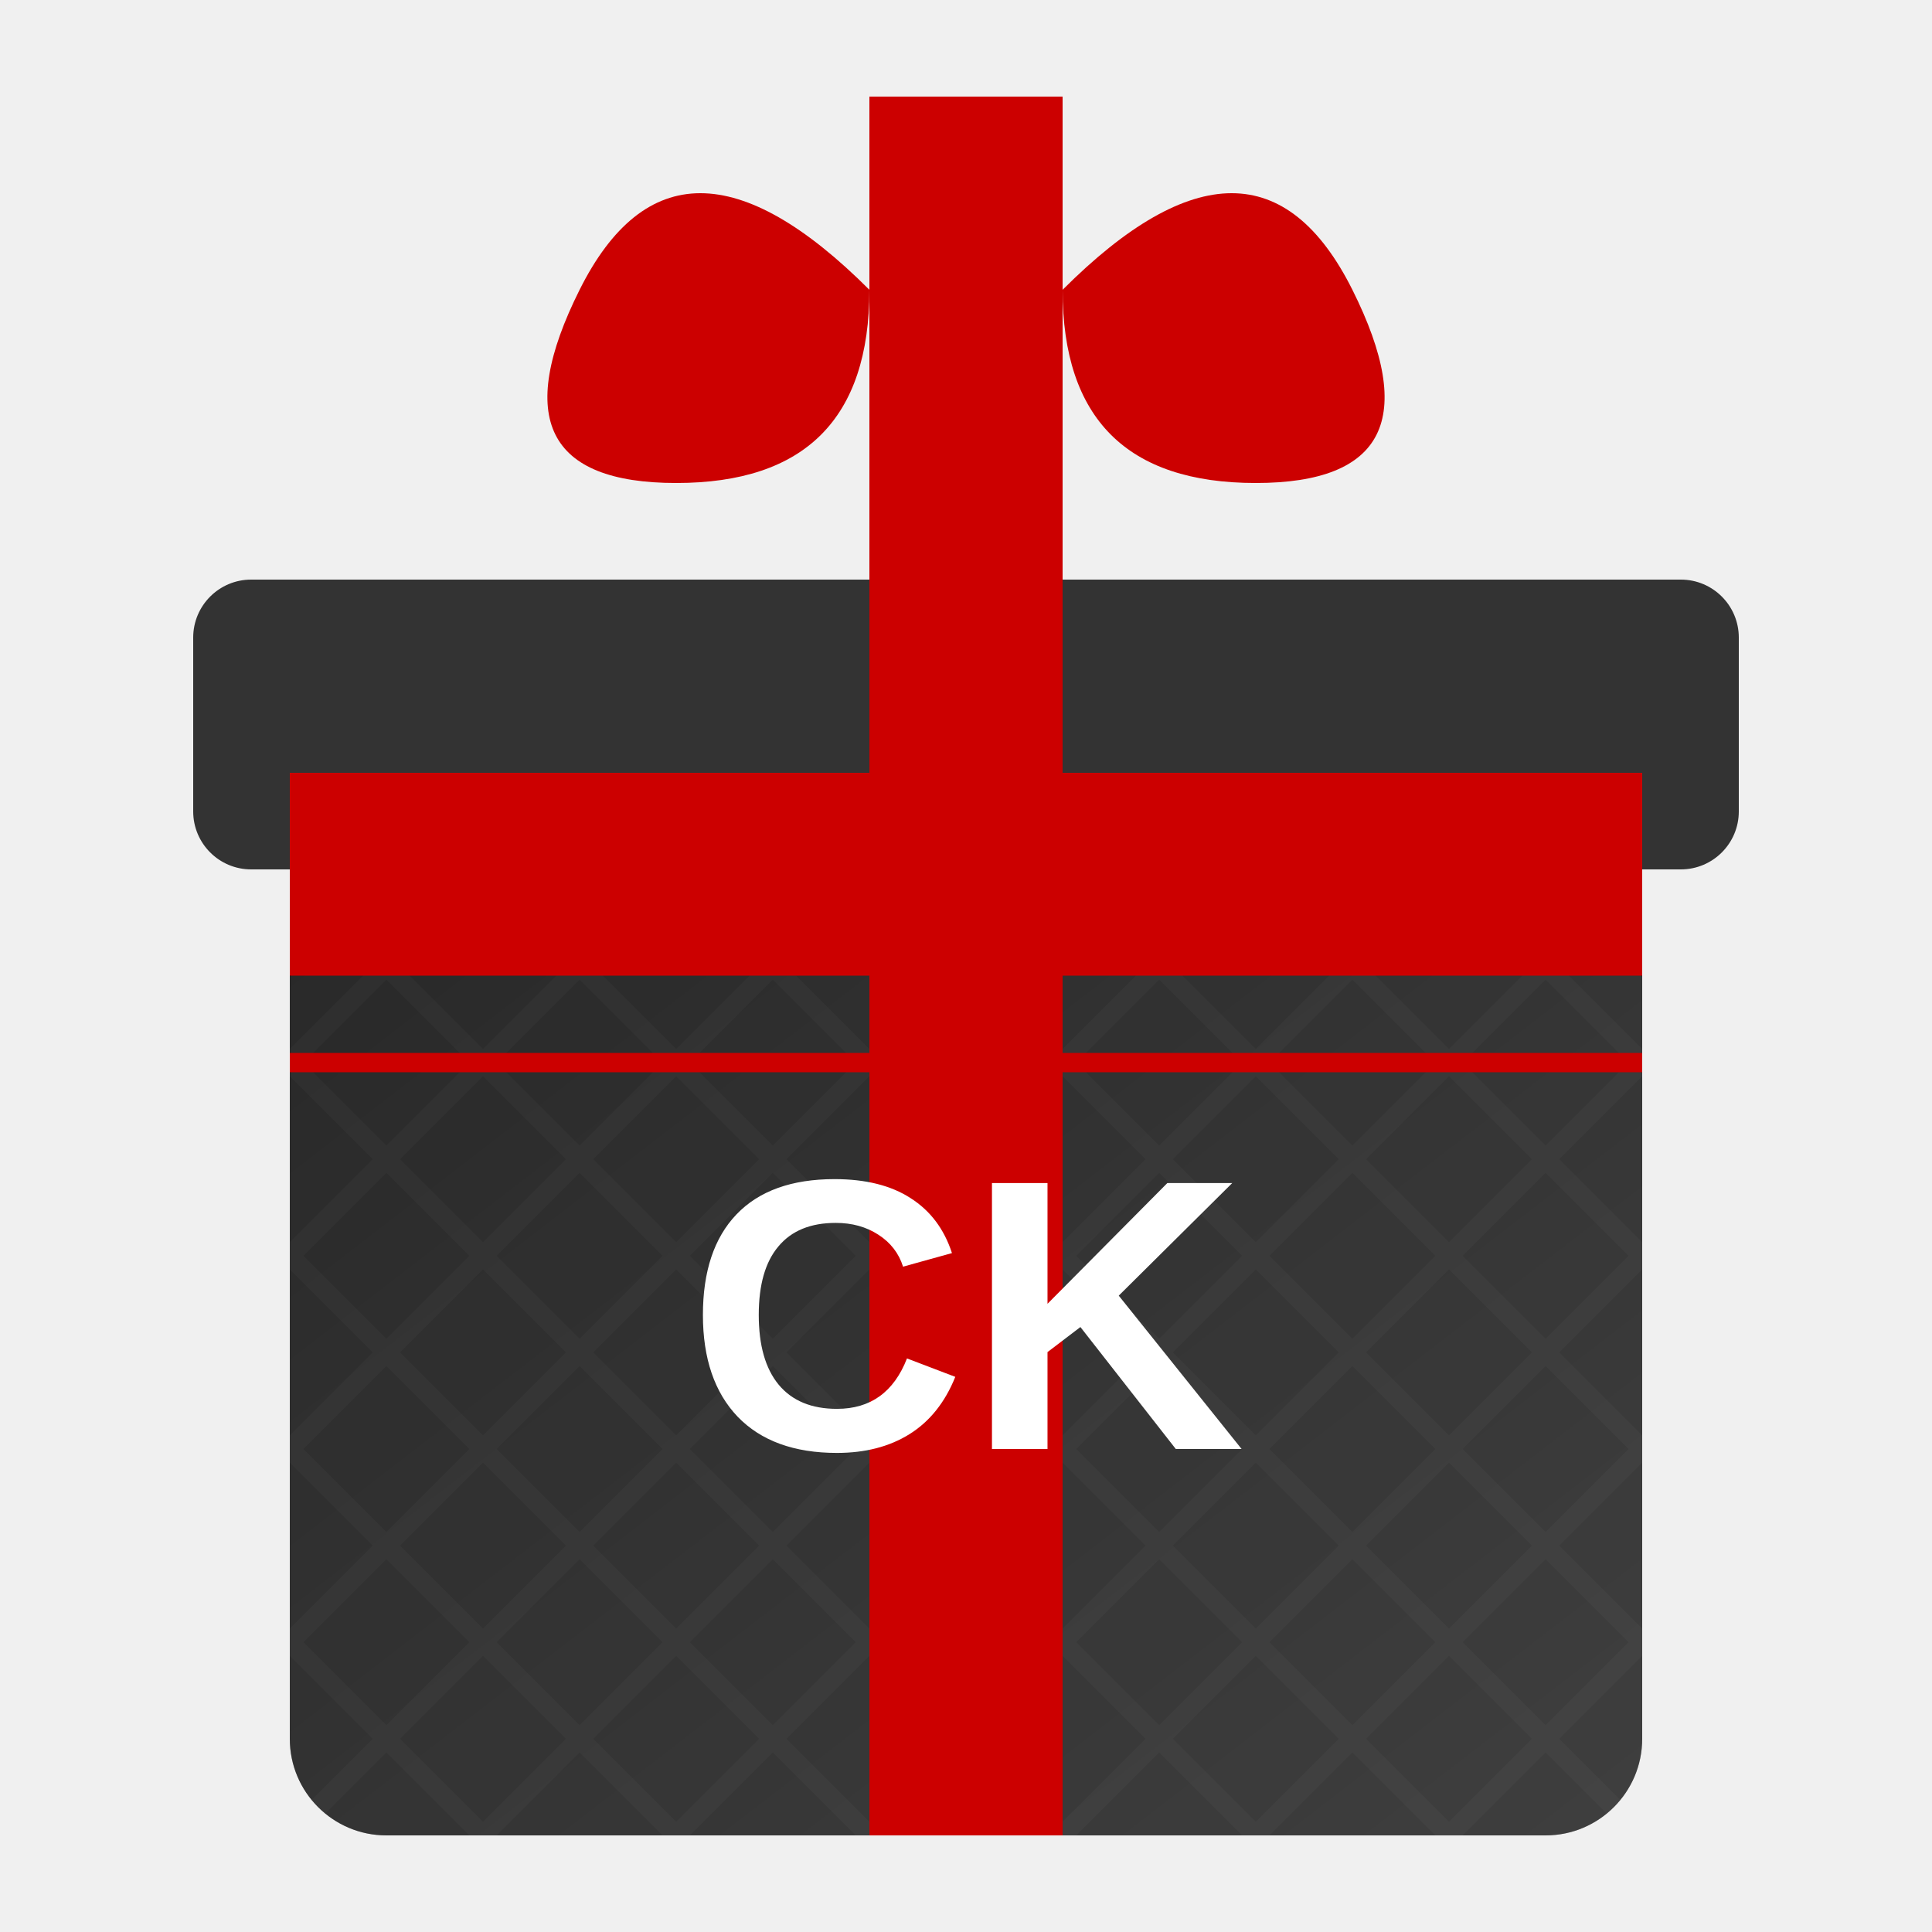
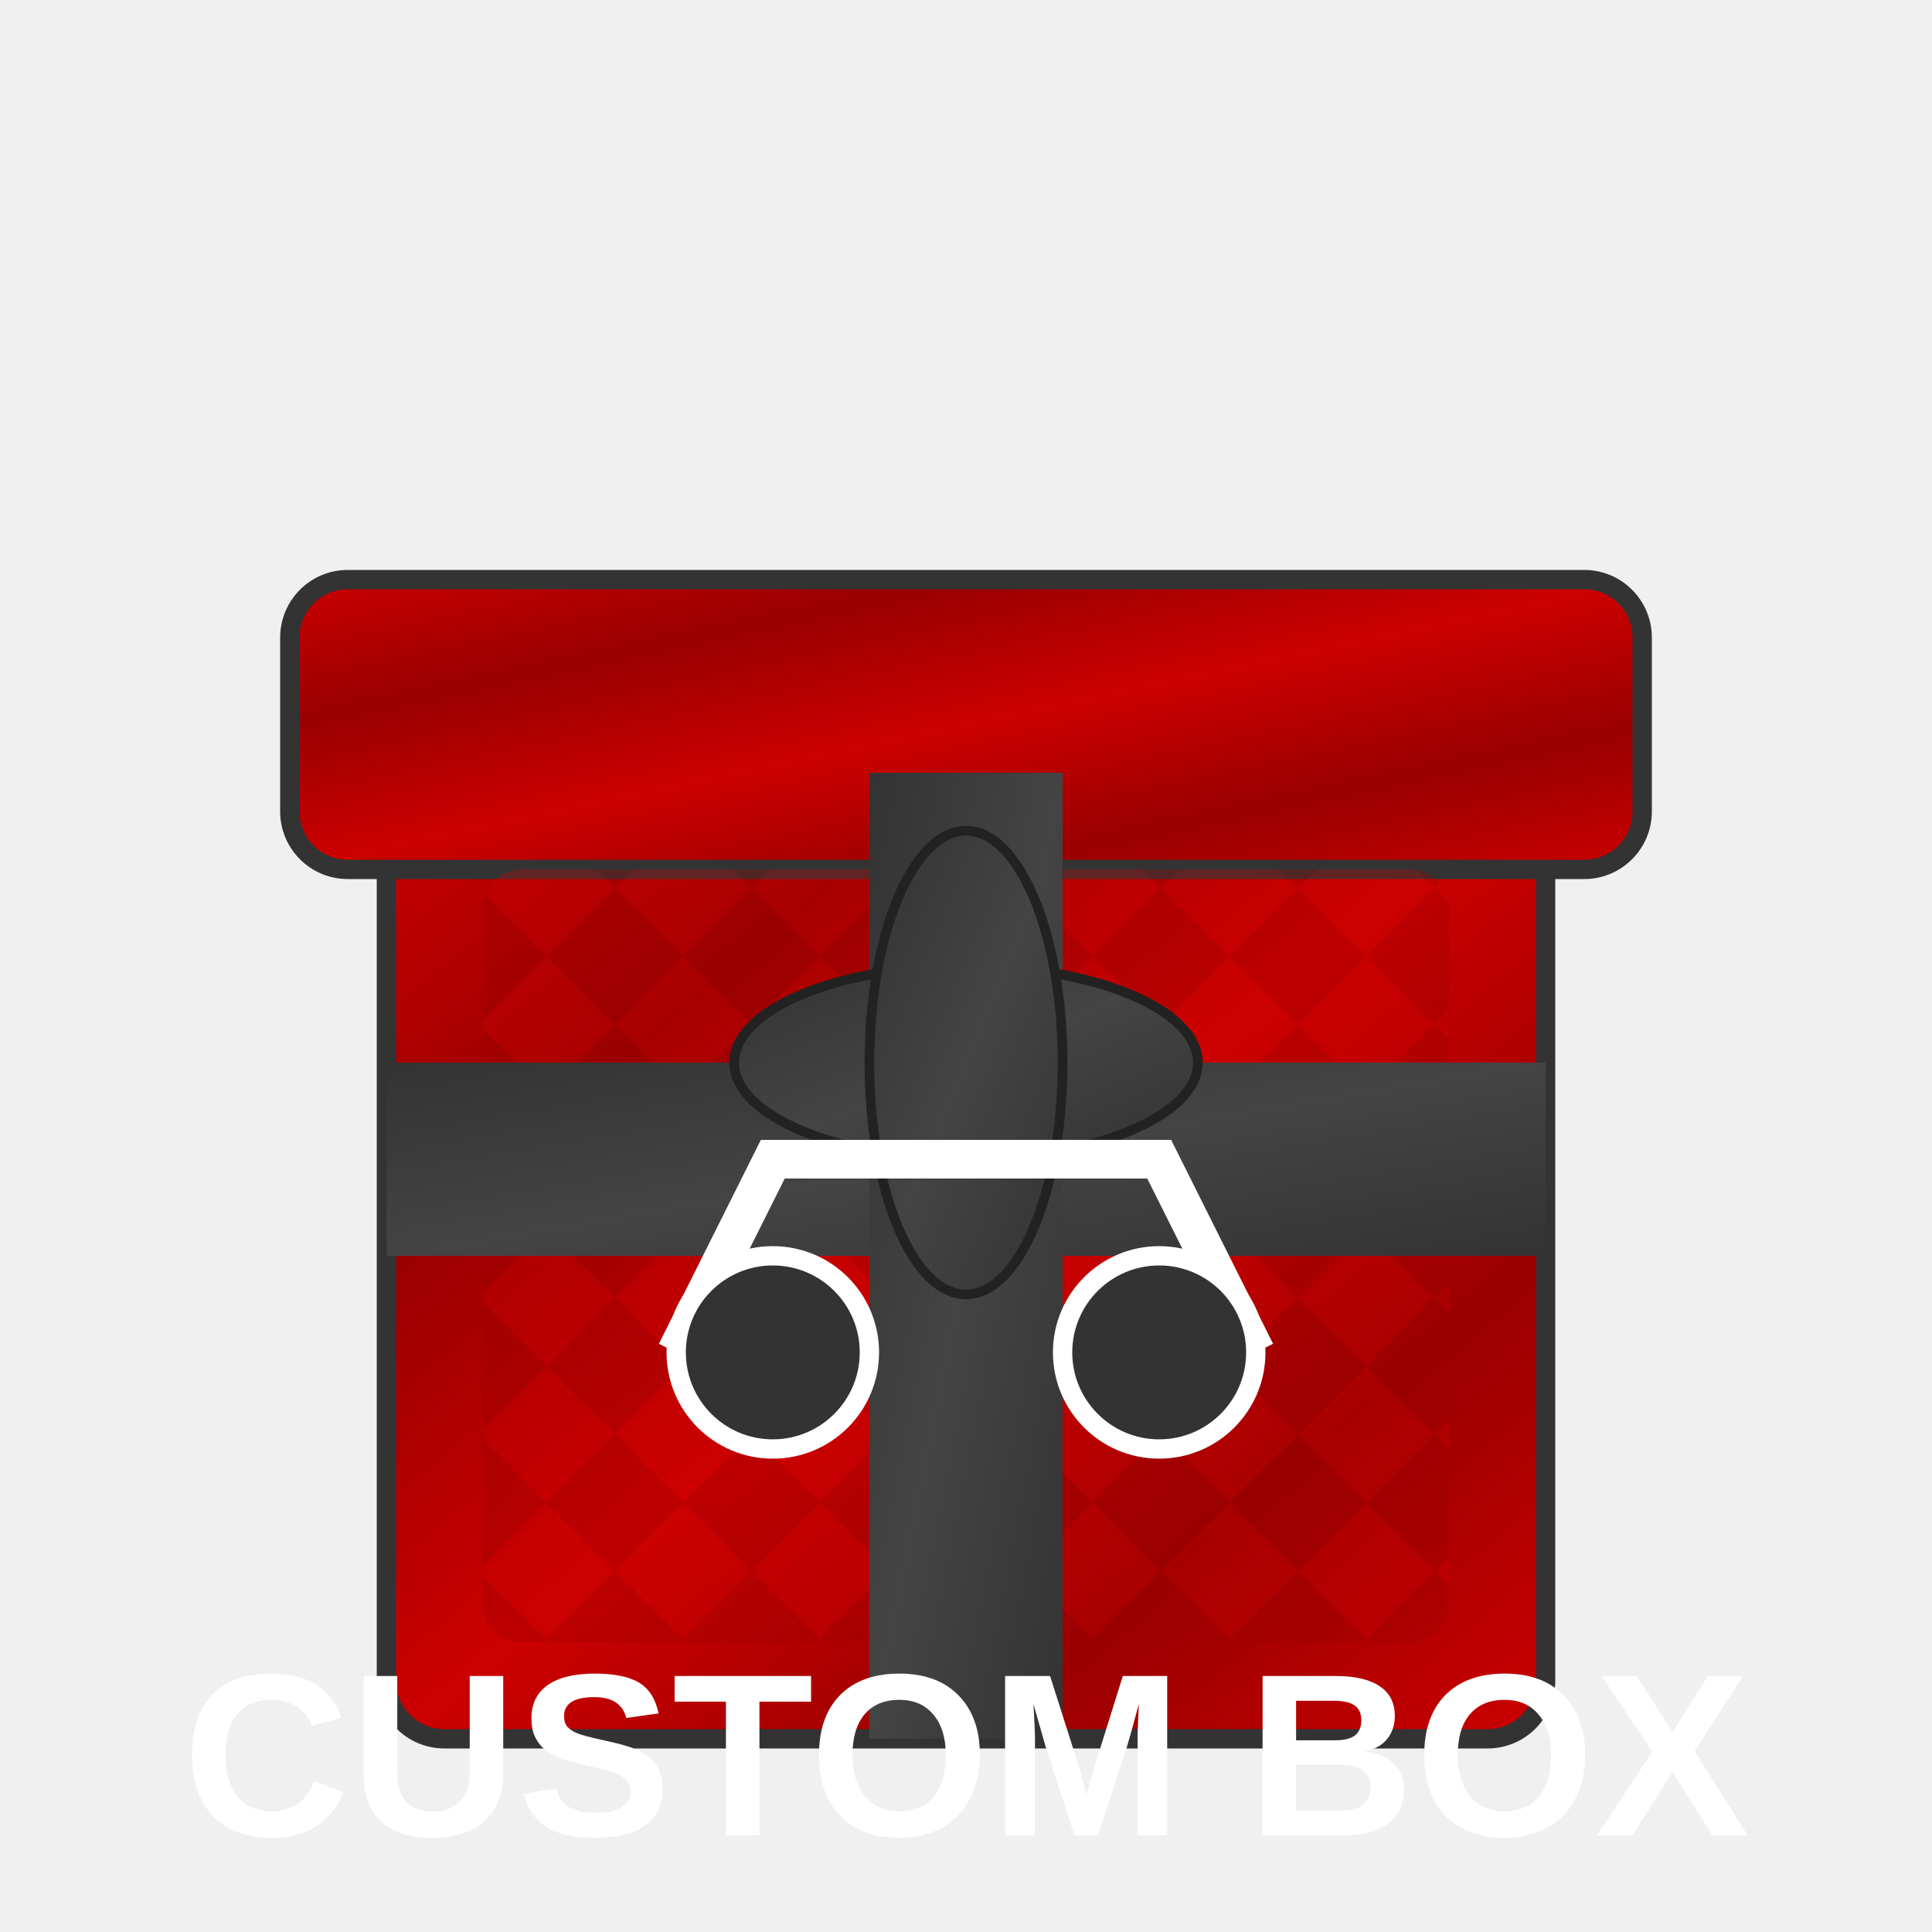
<svg xmlns="http://www.w3.org/2000/svg" viewBox="0 0 100 100" width="100" height="100">
  <defs>
    <linearGradient id="customGradient" x1="0%" y1="0%" x2="100%" y2="100%">
-       <stop offset="0%" stop-color="#222222" />
-       <stop offset="100%" stop-color="#444444" />
+       <stop offset="0%" stop-color="#CC0000" />
+       <stop offset="25%" stop-color="#990000" />
+       <stop offset="50%" stop-color="#CC0000" />
+       <stop offset="75%" stop-color="#990000" />
+       <stop offset="100%" stop-color="#CC0000" />
    </linearGradient>
-     <pattern id="carbonPattern" patternUnits="userSpaceOnUse" width="10" height="10">
-       <rect width="10" height="10" fill="#333333" />
-       <path d="M0,0 L10,10 M10,0 L0,10" stroke="#444444" stroke-width="1" />
+     <linearGradient id="ribbonCustom" x1="0%" y1="0%" x2="100%" y2="100%">
+       <stop offset="0%" stop-color="#333333" />
+       <stop offset="50%" stop-color="#444444" />
+       <stop offset="100%" stop-color="#333333" />
+     </linearGradient>
+     <pattern id="checkerPattern" patternUnits="userSpaceOnUse" width="10" height="10" patternTransform="rotate(45)">
+       <rect width="5" height="5" fill="#CC0000" />
+       <rect x="5" y="5" width="5" height="5" fill="#CC0000" />
+       <rect x="5" y="0" width="5" height="5" fill="#990000" />
+       <rect x="0" y="5" width="5" height="5" fill="#990000" />
    </pattern>
  </defs>
-   <rect x="15" y="40" width="70" height="55" rx="5" fill="url(#customGradient)" />
-   <rect x="15" y="40" width="70" height="55" rx="5" fill="url(#carbonPattern)" opacity="0.3" />
-   <rect x="10" y="30" width="80" height="15" rx="3" fill="#333333" />
-   <path d="M15,50 L85,50" stroke="#CC0000" stroke-width="1" />
-   <path d="M15,55 L85,55" stroke="#CC0000" stroke-width="1" />
-   <rect x="45" y="5" width="10" height="90" fill="#CC0000" />
-   <rect x="15" y="40" width="70" height="10" fill="#CC0000" />
-   <path d="M45,15 Q35,5 30,15 Q25,25 35,25 Q45,25 45,15" fill="#CC0000" />
-   <path d="M55,15 Q65,5 70,15 Q75,25 65,25 Q55,25 55,15" fill="#CC0000" />
-   <text x="50" y="75" font-family="Arial" font-size="20" font-weight="bold" fill="#FFFFFF" text-anchor="middle">CK</text>
+   <rect x="20" y="40" width="60" height="50" rx="3" fill="url(#customGradient)" stroke="#333333" stroke-width="1" />
+   <rect x="15" y="30" width="70" height="15" rx="3" fill="url(#customGradient)" stroke="#333333" stroke-width="1" />
+   <rect x="25" y="45" width="50" height="40" rx="2" fill="url(#checkerPattern)" opacity="0.3" />
+   <rect x="20" y="55" width="60" height="10" fill="url(#ribbonCustom)" />
+   <rect x="45" y="40" width="10" height="50" fill="url(#ribbonCustom)" />
+   <ellipse cx="50" cy="55" rx="12" ry="5" fill="url(#ribbonCustom)" stroke="#222222" stroke-width="0.5" />
+   <ellipse cx="50" cy="55" rx="5" ry="12" fill="url(#ribbonCustom)" stroke="#222222" stroke-width="0.5" />
+   <path d="M35,70 L40,60 L60,60 L65,70" fill="none" stroke="#FFFFFF" stroke-width="2" />
+   <circle cx="40" cy="70" r="5" fill="#333333" stroke="#FFFFFF" stroke-width="1" />
+   <circle cx="60" cy="70" r="5" fill="#333333" stroke="#FFFFFF" stroke-width="1" />
+   <text x="50" y="95" font-family="Arial" font-size="12" font-weight="bold" fill="#FFFFFF" text-anchor="middle">CUSTOM BOX</text>
</svg>
